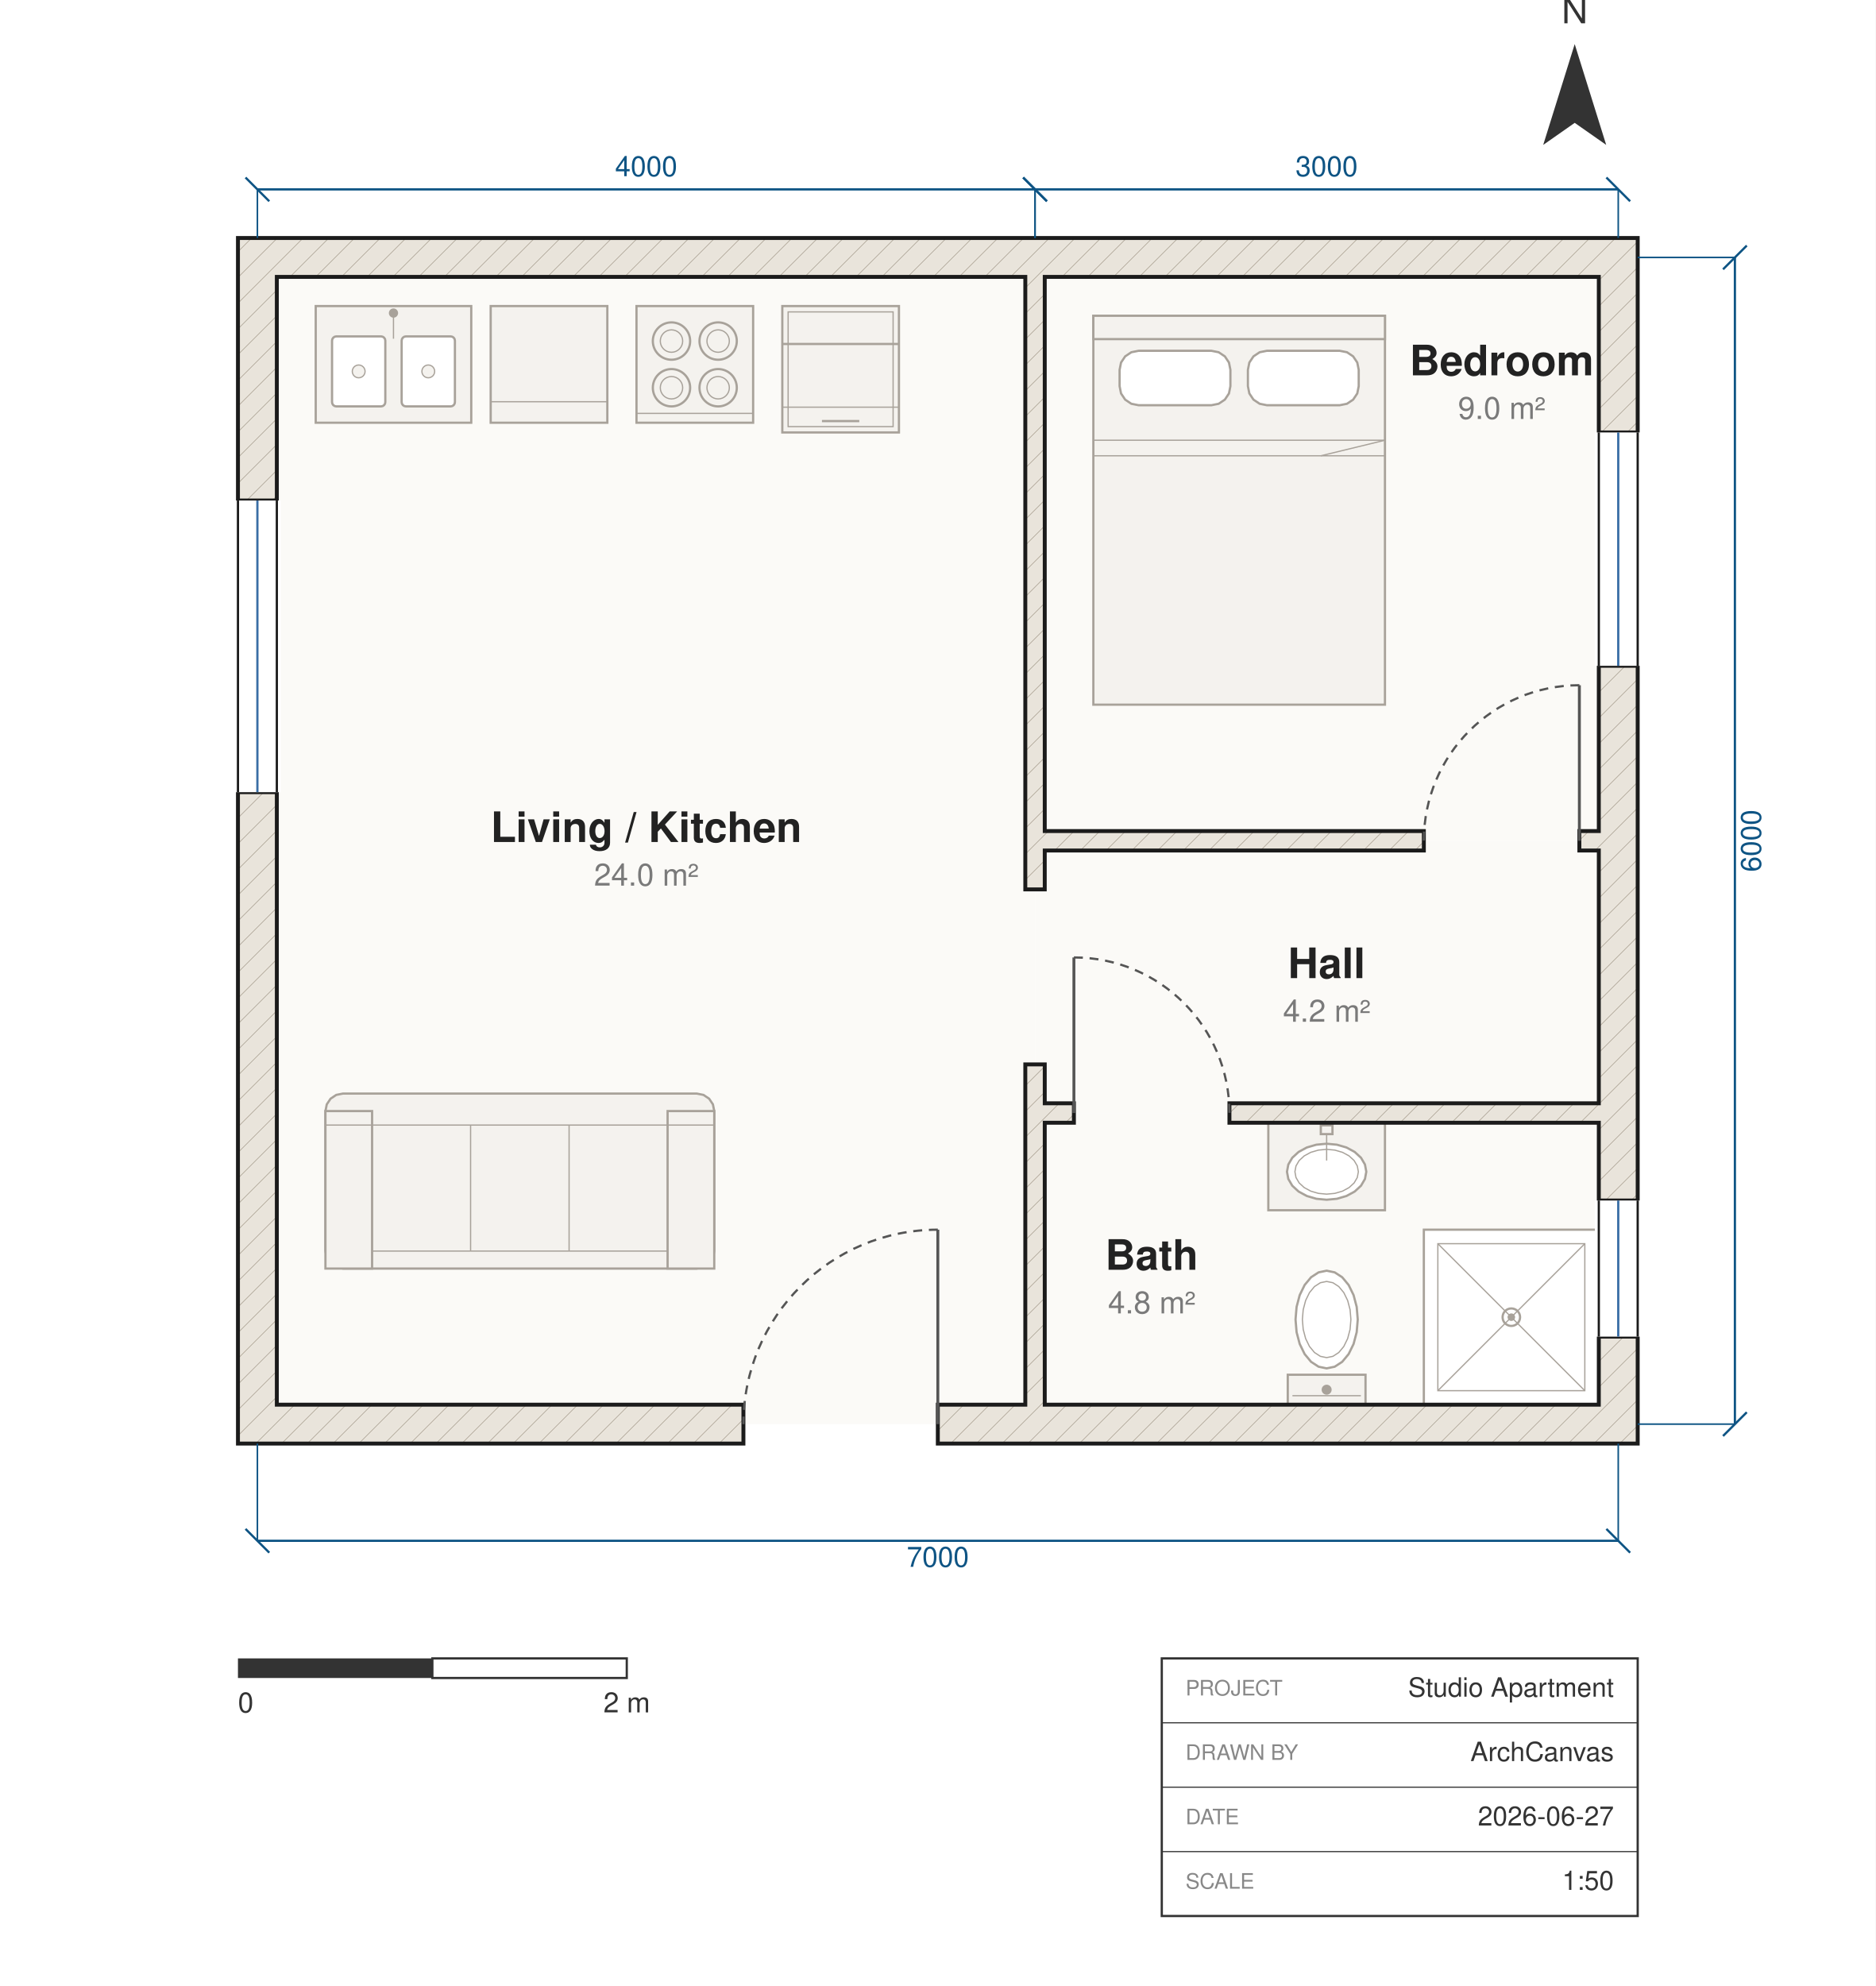
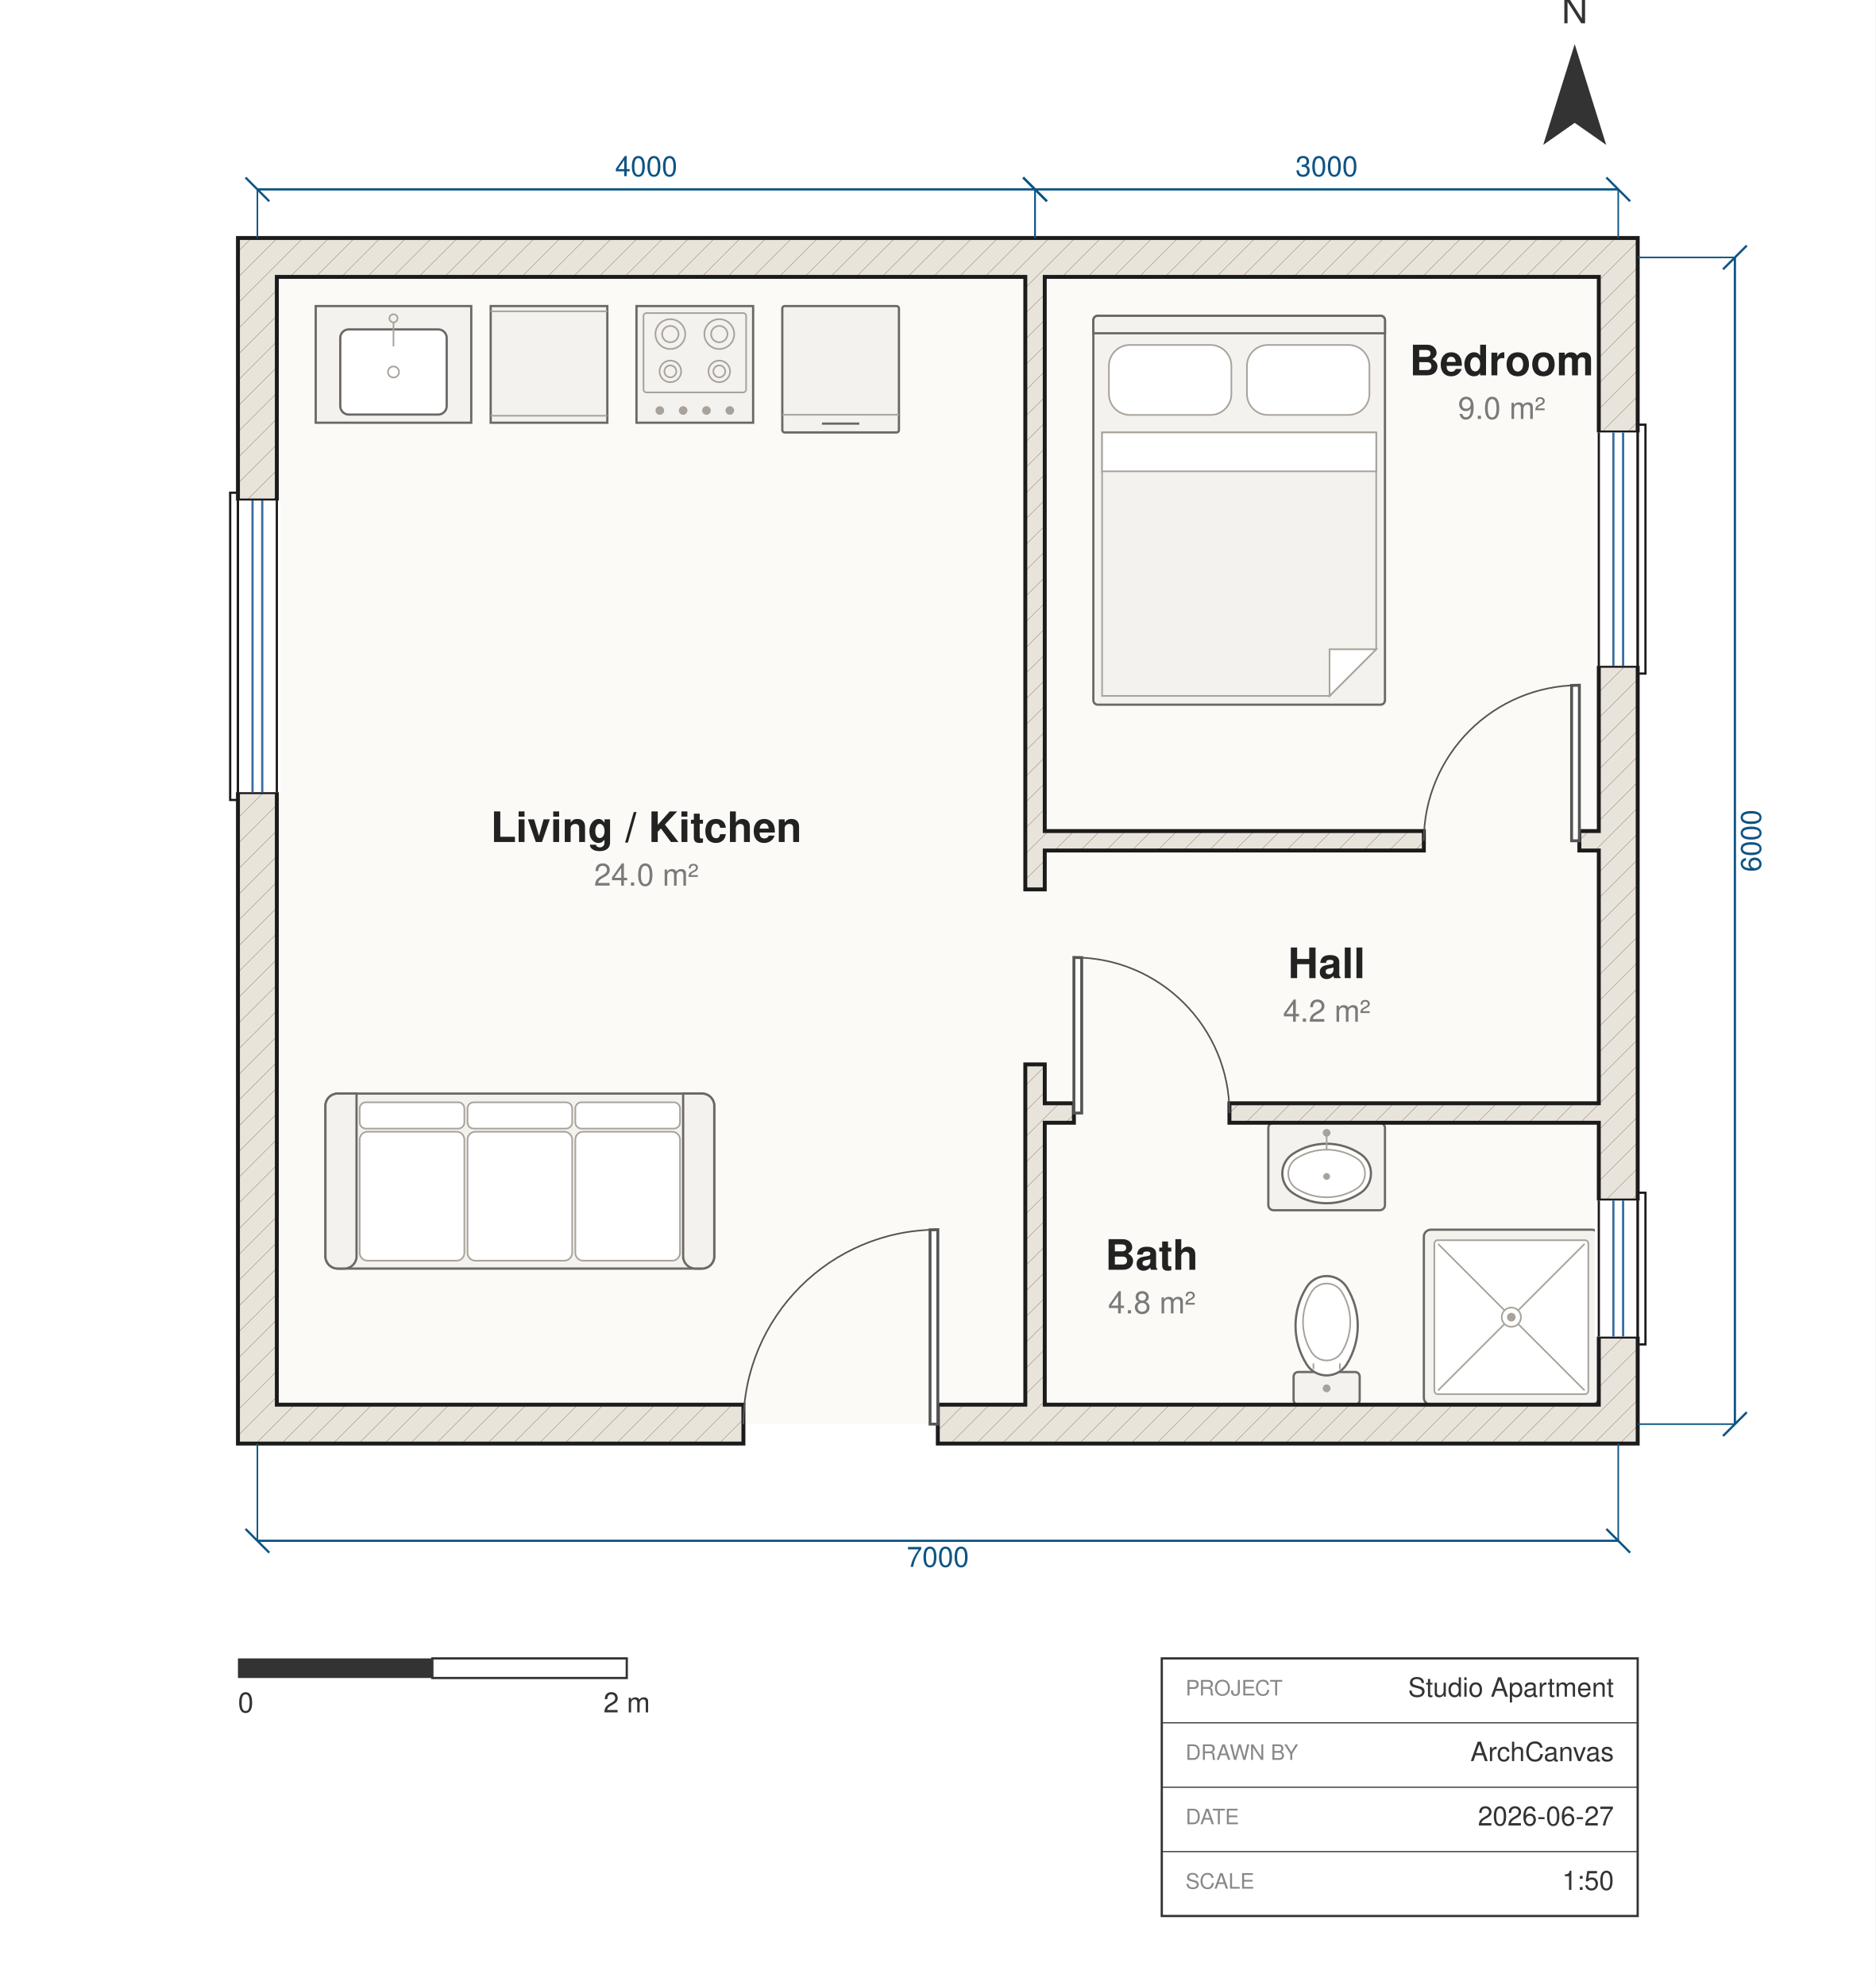
<svg xmlns="http://www.w3.org/2000/svg" viewBox="-1324 -1324 9648 10213.6" font-family="Helvetica, Arial, sans-serif">
  <defs>
    <pattern id="poche" patternUnits="userSpaceOnUse" width="93.6" height="93.6" patternTransform="rotate(45)">
      <rect width="93.6" height="93.6" fill="#e9e4db" />
      <line x1="0" y1="0" x2="0" y2="93.6" stroke="#b9b1a4" stroke-width="8.06" />
    </pattern>
  </defs>
  <rect x="-1324" y="-1324" width="9648" height="10213.6" fill="#ffffff" />
  <g id="A-FLOR">
    <polygon points="0,0 4000,0 4000,6000 0,6000" fill="#fbfaf7" />
    <polygon points="4000,0 7000,0 7000,3000 4000,3000" fill="#fbfaf7" />
    <polygon points="4000,3000 7000,3000 7000,4400 4000,4400" fill="#fbfaf7" />
    <polygon points="4000,4400 7000,4400 7000,6000 4000,6000" fill="#fbfaf7" />
  </g>
  <g id="A-FURN">
-     <polygon points="300,250 1100,250 1100,850 300,850" fill="#f4f2ee" stroke="#a8a29a" stroke-width="11.52" />
-     <polygon points="636.08,406 644.47,407.67 651.58,412.42 656.33,419.53 658,427.92 658,744.08 656.33,752.47 651.58,759.58 644.47,764.33 636.08,766 405.92,766 397.53,764.33 390.42,759.58 385.67,752.47 384,744.08 384,427.92 385.67,419.53 390.42,412.42 397.53,407.67 405.92,406" fill="#ffffff" stroke="#a8a29a" stroke-width="11.52" />
-     <circle cx="521" cy="586" r="32.88" fill="#f4f2ee" stroke="#a8a29a" stroke-width="6.34" />
-     <polygon points="994.08,406 1002.47,407.67 1009.58,412.42 1014.33,419.53 1016,427.92 1016,744.08 1014.33,752.47 1009.58,759.58 1002.47,764.33 994.08,766 763.92,766 755.53,764.33 748.42,759.58 743.67,752.47 742,744.08 742,427.92 743.67,419.53 748.42,412.42 755.53,407.67 763.92,406" fill="#ffffff" stroke="#a8a29a" stroke-width="11.52" />
-     <circle cx="879" cy="586" r="32.88" fill="#f4f2ee" stroke="#a8a29a" stroke-width="6.34" />
-     <circle cx="700" cy="286" r="18" fill="#a8a29a" stroke="#a8a29a" stroke-width="11.52" />
-     <line x1="700" y1="286" x2="700" y2="418" stroke="#a8a29a" stroke-width="6.34" />
-     <polygon points="1200,250 1800,250 1800,850 1200,850" fill="#f4f2ee" stroke="#a8a29a" stroke-width="11.52" />
-     <line x1="1200" y1="742" x2="1800" y2="742" stroke="#a8a29a" stroke-width="6.34" />
-     <polygon points="1950,250 2550,250 2550,850 1950,850" fill="#f4f2ee" stroke="#a8a29a" stroke-width="11.52" />
-     <circle cx="2130" cy="430" r="96" fill="none" stroke="#a8a29a" stroke-width="11.52" />
-     <circle cx="2130" cy="430" r="57.6" fill="none" stroke="#a8a29a" stroke-width="6.34" />
-     <circle cx="2130" cy="670" r="96" fill="none" stroke="#a8a29a" stroke-width="11.52" />
-     <circle cx="2130" cy="670" r="57.6" fill="none" stroke="#a8a29a" stroke-width="6.34" />
-     <circle cx="2370" cy="430" r="96" fill="none" stroke="#a8a29a" stroke-width="11.52" />
-     <circle cx="2370" cy="430" r="57.6" fill="none" stroke="#a8a29a" stroke-width="6.34" />
-     <circle cx="2370" cy="670" r="96" fill="none" stroke="#a8a29a" stroke-width="11.52" />
-     <circle cx="2370" cy="670" r="57.6" fill="none" stroke="#a8a29a" stroke-width="6.34" />
-     <line x1="1950" y1="802" x2="2550" y2="802" stroke="#a8a29a" stroke-width="6.34" />
-     <polygon points="2700,250 3300,250 3300,900 2700,900" fill="#f4f2ee" stroke="#a8a29a" stroke-width="11.52" />
-     <polygon points="2730,280 3270,280 3270,870 2730,870" fill="none" stroke="#a8a29a" stroke-width="6.34" />
-     <line x1="2700" y1="770" x2="3300" y2="770" stroke="#a8a29a" stroke-width="6.34" />
-     <line x1="2700" y1="445" x2="3300" y2="445" stroke="#a8a29a" stroke-width="11.52" />
-     <line x1="2904" y1="841.5" x2="3096" y2="841.5" stroke="#a8a29a" stroke-width="11.52" />
-     <polygon points="2260,4300 2294.44,4306.85 2323.64,4326.36 2343.15,4355.56 2350,4390 2350,5110 2343.15,5144.44 2323.64,5173.64 2294.44,5193.15 2260,5200 440,5200 405.56,5193.15 376.36,5173.64 356.85,5144.44 350,5110 350,4390 356.85,4355.56 376.36,4326.36 405.56,4306.85 440,4300" fill="#f4f2ee" stroke="#a8a29a" stroke-width="11.52" />
-     <polygon points="350,4390 590,4390 590,5200 350,5200" fill="#f4f2ee" stroke="#a8a29a" stroke-width="11.52" />
-     <polygon points="2110,4390 2350,4390 2350,5200 2110,5200" fill="#f4f2ee" stroke="#a8a29a" stroke-width="11.52" />
-     <line x1="350" y1="4462" x2="2350" y2="4462" stroke="#a8a29a" stroke-width="6.34" />
-     <line x1="1096.67" y1="4462" x2="1096.67" y2="5110" stroke="#a8a29a" stroke-width="6.34" />
-     <line x1="1603.33" y1="4462" x2="1603.33" y2="5110" stroke="#a8a29a" stroke-width="6.34" />
-     <line x1="590" y1="5110" x2="2110" y2="5110" stroke="#a8a29a" stroke-width="6.34" />
-     <polygon points="4300,300 5800,300 5800,2300 4300,2300" fill="#f4f2ee" stroke="#a8a29a" stroke-width="11.52" />
-     <polygon points="4300,300 5800,300 5800,420 4300,420" fill="#f4f2ee" stroke="#a8a29a" stroke-width="11.52" />
-     <polygon points="4907,480 4944.5,487.46 4976.3,508.7 4997.54,540.5 5005,578 5005,662 4997.54,699.5 4976.3,731.3 4944.5,752.54 4907,760 4533,760 4495.5,752.54 4463.7,731.3 4442.46,699.5 4435,662 4435,578 4442.46,540.5 4463.7,508.7 4495.5,487.46 4533,480" fill="#ffffff" stroke="#a8a29a" stroke-width="11.52" />
-     <polygon points="5567,480 5604.5,487.46 5636.3,508.7 5657.54,540.5 5665,578 5665,662 5657.54,699.5 5636.3,731.3 5604.5,752.54 5567,760 5193,760 5155.5,752.54 5123.7,731.3 5102.46,699.5 5095,662 5095,578 5102.46,540.5 5123.7,508.7 5155.5,487.46 5193,480" fill="#ffffff" stroke="#a8a29a" stroke-width="11.52" />
-     <line x1="4300" y1="940" x2="5800" y2="940" stroke="#a8a29a" stroke-width="6.34" />
-     <line x1="4300" y1="1020" x2="5800" y2="1020" stroke="#a8a29a" stroke-width="6.34" />
-     <line x1="5800" y1="940" x2="5470" y2="1020" stroke="#a8a29a" stroke-width="6.34" />
-     <polygon points="6000,5000 6900,5000 6900,5900 6000,5900" fill="#ffffff" stroke="#a8a29a" stroke-width="11.52" />
-     <polygon points="6072,5072 6828,5072 6828,5828 6072,5828" fill="#ffffff" stroke="#a8a29a" stroke-width="6.34" />
-     <line x1="6072" y1="5072" x2="6828" y2="5828" stroke="#a8a29a" stroke-width="6.34" />
-     <line x1="6828" y1="5072" x2="6072" y2="5828" stroke="#a8a29a" stroke-width="6.34" />
-     <circle cx="6450" cy="5450" r="45" fill="none" stroke="#a8a29a" stroke-width="11.52" />
-     <circle cx="6450" cy="5450" r="16.2" fill="#a8a29a" stroke="#a8a29a" stroke-width="6.34" />
-     <polygon points="5200,4450 5800,4450 5800,4900 5200,4900" fill="#f4f2ee" stroke="#a8a29a" stroke-width="11.52" />
-     <polygon points="5704,4702 5697.05,4739.27 5676.67,4774 5644.25,4803.82 5602,4826.71 5552.8,4841.09 5500,4846 5447.2,4841.09 5398,4826.71 5355.75,4803.82 5323.33,4774 5302.95,4739.27 5296,4702 5302.95,4664.73 5323.33,4630 5355.75,4600.18 5398,4577.29 5447.2,4562.91 5500,4558 5552.8,4562.91 5602,4577.29 5644.25,4600.18 5676.67,4630 5697.05,4664.73" fill="#ffffff" stroke="#a8a29a" stroke-width="11.52" />
-     <polygon points="5663.2,4702 5657.64,4731.82 5641.34,4759.6 5615.4,4783.46 5581.6,4801.77 5542.24,4813.27 5500,4817.2 5457.76,4813.27 5418.4,4801.77 5384.6,4783.46 5358.66,4759.6 5342.36,4731.82 5336.8,4702 5342.36,4672.18 5358.66,4644.4 5384.6,4620.54 5418.4,4602.23 5457.76,4590.73 5500,4586.8 5542.24,4590.73 5581.6,4602.23 5615.4,4620.54 5641.34,4644.4 5657.64,4672.18" fill="#ffffff" stroke="#a8a29a" stroke-width="6.34" />
-     <polygon points="5470,4463.5 5530,4463.5 5530,4508.5 5470,4508.5" fill="#f4f2ee" stroke="#a8a29a" stroke-width="11.52" />
-     <line x1="5500" y1="4508.5" x2="5500" y2="4644.4" stroke="#a8a29a" stroke-width="6.34" />
-     <polygon points="5700,5900 5300,5900 5300,5746 5700,5746" fill="#f4f2ee" stroke="#a8a29a" stroke-width="11.52" />
-     <line x1="5676" y1="5853.8" x2="5324" y2="5853.8" stroke="#a8a29a" stroke-width="6.34" />
-     <polygon points="5340,5462.08 5345.45,5397.08 5361.44,5336.5 5386.86,5284.48 5420,5244.57 5458.59,5219.48 5500,5210.92 5541.41,5219.48 5580,5244.57 5613.14,5284.48 5638.56,5336.5 5654.55,5397.08 5660,5462.08 5654.55,5527.08 5638.56,5587.66 5613.14,5639.68 5580,5679.59 5541.41,5704.68 5500,5713.24 5458.59,5704.68 5420,5679.59 5386.86,5639.68 5361.44,5587.66 5345.45,5527.08" fill="#ffffff" stroke="#a8a29a" stroke-width="11.52" />
-     <polygon points="5375.2,5462.08 5379.45,5411.38 5391.92,5364.13 5411.75,5323.55 5437.6,5292.42 5467.7,5272.85 5500,5266.18 5532.3,5272.85 5562.4,5292.42 5588.25,5323.55 5608.08,5364.13 5620.55,5411.38 5624.8,5462.08 5620.55,5512.78 5608.08,5560.03 5588.25,5600.61 5562.4,5631.74 5532.3,5651.31 5500,5657.98 5467.7,5651.31 5437.6,5631.74 5411.75,5600.61 5391.92,5560.03 5379.45,5512.78" fill="#ffffff" stroke="#a8a29a" stroke-width="6.34" />
-     <circle cx="5500" cy="5823" r="20" fill="#a8a29a" stroke="#a8a29a" stroke-width="11.52" />
+     <polygon points="300,250 1100,250 1100,850 300,850" fill="#f4f2ee" stroke="#6c6864" stroke-width="11.52" />
+     <path d="M 470.05,370 L 929.95,370 A 43.8 43.8 0 0 1 973.75,413.8 L 973.75,764.2 A 43.8 43.8 0 0 1 929.95,808 L 470.05,808 A 43.8 43.8 0 0 1 426.25,764.2 L 426.25,413.8 A 43.8 43.8 0 0 1 470.05,370 Z" fill="#ffffff" stroke="#6c6864" stroke-width="11.52" />
+     <circle cx="700" cy="589" r="28.47" fill="#ffffff" stroke="#a8a29a" stroke-width="8.32" />
+     <circle cx="700" cy="313" r="21" fill="none" stroke="#a8a29a" stroke-width="8.32" />
+     <line x1="700" y1="334" x2="700" y2="457.6" stroke="#a8a29a" stroke-width="8.32" />
+     <polygon points="1200,250 1800,250 1800,850 1200,850" fill="#f4f2ee" stroke="#6c6864" stroke-width="11.52" />
+     <line x1="1200" y1="277" x2="1800" y2="277" stroke="#a8a29a" stroke-width="8.32" />
+     <line x1="1200" y1="814" x2="1800" y2="814" stroke="#a8a29a" stroke-width="8.32" />
+     <polygon points="1950,250 2550,250 2550,850 1950,850" fill="#f4f2ee" stroke="#6c6864" stroke-width="11.52" />
+     <path d="M 2001,286 L 2499,286 A 15 15 0 0 1 2514,301 L 2514,679 A 15 15 0 0 1 2499,694 L 2001,694 A 15 15 0 0 1 1986,679 L 1986,301 A 15 15 0 0 1 2001,286 Z" fill="none" stroke="#a8a29a" stroke-width="8.32" />
+     <circle cx="2124.12" cy="394.12" r="76.7" fill="none" stroke="#a8a29a" stroke-width="8.32" />
+     <circle cx="2124.12" cy="394.12" r="42.19" fill="none" stroke="#a8a29a" stroke-width="8.32" />
+     <circle cx="2375.88" cy="394.12" r="76.7" fill="none" stroke="#a8a29a" stroke-width="8.32" />
+     <circle cx="2375.88" cy="394.12" r="42.19" fill="none" stroke="#a8a29a" stroke-width="8.32" />
+     <circle cx="2124.12" cy="585.88" r="55.61" fill="none" stroke="#a8a29a" stroke-width="8.32" />
+     <circle cx="2124.12" cy="585.88" r="30.59" fill="none" stroke="#a8a29a" stroke-width="8.32" />
+     <circle cx="2375.88" cy="585.88" r="55.61" fill="none" stroke="#a8a29a" stroke-width="8.32" />
+     <circle cx="2375.88" cy="585.88" r="30.59" fill="none" stroke="#a8a29a" stroke-width="8.32" />
+     <circle cx="2070" cy="787" r="18" fill="#a8a29a" stroke="#a8a29a" stroke-width="8.32" />
+     <circle cx="2190" cy="787" r="18" fill="#a8a29a" stroke="#a8a29a" stroke-width="8.32" />
+     <circle cx="2310" cy="787" r="18" fill="#a8a29a" stroke="#a8a29a" stroke-width="8.32" />
+     <circle cx="2430" cy="787" r="18" fill="#a8a29a" stroke="#a8a29a" stroke-width="8.32" />
+     <path d="M 2712,250 L 3288,250 A 12 12 0 0 1 3300,262 L 3300,888 A 12 12 0 0 1 3288,900 L 2712,900 A 12 12 0 0 1 2700,888 L 2700,262 A 12 12 0 0 1 2712,250 Z" fill="#f4f2ee" stroke="#6c6864" stroke-width="11.52" />
+     <line x1="2700" y1="809" x2="3300" y2="809" stroke="#a8a29a" stroke-width="8.32" />
+     <line x1="2904" y1="854.5" x2="3096" y2="854.5" stroke="#6c6864" stroke-width="11.52" />
+     <path d="M 413,4300 L 2287,4300 A 63 63 0 0 1 2350,4363 L 2350,5137 A 63 63 0 0 1 2287,5200 L 413,5200 A 63 63 0 0 1 350,5137 L 350,4363 A 63 63 0 0 1 413,4300 Z" fill="#f4f2ee" stroke="#6c6864" stroke-width="11.52" />
+     <path d="M 413,4300 L 510,4300 L 510,5137 A 63 63 0 0 1 447,5200 L 413,5200 A 63 63 0 0 1 350,5137 L 350,4363 A 63 63 0 0 1 413,4300 Z" fill="#f4f2ee" stroke="#6c6864" stroke-width="11.52" />
+     <path d="M 2190,4300 L 2287,4300 A 63 63 0 0 1 2350,4363 L 2350,5137 A 63 63 0 0 1 2287,5200 L 2253,5200 A 63 63 0 0 1 2190,5137 L 2190,4300 Z" fill="#f4f2ee" stroke="#6c6864" stroke-width="11.52" />
+     <path d="M 557.7,4345 L 1033.1,4345 A 31.5 31.5 0 0 1 1064.6,4376.5 L 1064.6,4448.5 A 31.5 31.5 0 0 1 1033.1,4480 L 557.7,4480 A 31.5 31.5 0 0 1 526.2,4448.5 L 526.2,4376.5 A 31.5 31.5 0 0 1 557.7,4345 Z" fill="#ffffff" stroke="#a8a29a" stroke-width="8.32" />
+     <path d="M 1112.3,4345 L 1587.7,4345 A 31.5 31.5 0 0 1 1619.2,4376.5 L 1619.2,4448.5 A 31.5 31.5 0 0 1 1587.7,4480 L 1112.3,4480 A 31.5 31.5 0 0 1 1080.8,4448.5 L 1080.8,4376.5 A 31.5 31.5 0 0 1 1112.3,4345 Z" fill="#ffffff" stroke="#a8a29a" stroke-width="8.32" />
+     <path d="M 1666.9,4345 L 2142.3,4345 A 31.5 31.5 0 0 1 2173.8,4376.5 L 2173.8,4448.5 A 31.5 31.5 0 0 1 2142.3,4480 L 1666.9,4480 A 31.5 31.5 0 0 1 1635.4,4448.5 L 1635.4,4376.5 A 31.5 31.5 0 0 1 1666.9,4345 Z" fill="#ffffff" stroke="#a8a29a" stroke-width="8.32" />
+     <path d="M 566.7,4496.2 L 1024.1,4496.2 A 40.5 40.5 0 0 1 1064.6,4536.7 L 1064.6,5119 A 40.5 40.5 0 0 1 1024.1,5159.5 L 566.7,5159.5 A 40.5 40.5 0 0 1 526.2,5119 L 526.2,4536.7 A 40.5 40.5 0 0 1 566.7,4496.2 Z" fill="#ffffff" stroke="#a8a29a" stroke-width="8.32" />
+     <path d="M 1121.3,4496.2 L 1578.7,4496.2 A 40.5 40.5 0 0 1 1619.2,4536.7 L 1619.2,5119 A 40.5 40.5 0 0 1 1578.7,5159.5 L 1121.3,5159.5 A 40.5 40.5 0 0 1 1080.8,5119 L 1080.8,4536.7 A 40.5 40.5 0 0 1 1121.3,4496.2 Z" fill="#ffffff" stroke="#a8a29a" stroke-width="8.32" />
+     <path d="M 1675.9,4496.2 L 2133.3,4496.2 A 40.5 40.5 0 0 1 2173.8,4536.7 L 2173.8,5119 A 40.5 40.5 0 0 1 2133.3,5159.5 L 1675.9,5159.5 A 40.5 40.5 0 0 1 1635.4,5119 L 1635.4,4536.7 A 40.5 40.5 0 0 1 1675.9,4496.2 Z" fill="#ffffff" stroke="#a8a29a" stroke-width="8.32" />
+     <path d="M 4322.5,300 L 5777.5,300 A 22.5 22.5 0 0 1 5800,322.5 L 5800,2277.5 A 22.5 22.5 0 0 1 5777.5,2300 L 4322.5,2300 A 22.5 22.5 0 0 1 4300,2277.5 L 4300,322.5 A 22.5 22.5 0 0 1 4322.5,300 Z" fill="#f4f2ee" stroke="#6c6864" stroke-width="11.52" />
+     <path d="M 4322.5,300 L 5777.5,300 A 22.5 22.5 0 0 1 5800,322.5 L 5800,390 L 4300,390 L 4300,322.5 A 22.5 22.5 0 0 1 4322.5,300 Z" fill="#f4f2ee" stroke="#6c6864" stroke-width="11.52" />
+     <path d="M 4488,450 L 4902,450 A 108 108 0 0 1 5010,558 L 5010,702 A 108 108 0 0 1 4902,810 L 4488,810 A 108 108 0 0 1 4380,702 L 4380,558 A 108 108 0 0 1 4488,450 Z" fill="#ffffff" stroke="#a8a29a" stroke-width="8.32" />
+     <path d="M 5198,450 L 5612,450 A 108 108 0 0 1 5720,558 L 5720,702 A 108 108 0 0 1 5612,810 L 5198,810 A 108 108 0 0 1 5090,702 L 5090,558 A 108 108 0 0 1 5198,450 Z" fill="#ffffff" stroke="#a8a29a" stroke-width="8.32" />
+     <polygon points="4345,900 5755,900 5755,2015 5515,2255 4345,2255" fill="#f4f2ee" stroke="#a8a29a" stroke-width="8.32" />
+     <polygon points="4345,900 5755,900 5755,1100 4345,1100" fill="#ffffff" stroke="#a8a29a" stroke-width="8.32" />
+     <polygon points="5755,2015 5515,2255 5515,2015" fill="#ffffff" stroke="#a8a29a" stroke-width="8.32" />
+     <path d="M 6036,5000 L 6864,5000 A 36 36 0 0 1 6900,5036 L 6900,5864 A 36 36 0 0 1 6864,5900 L 6036,5900 A 36 36 0 0 1 6000,5864 L 6000,5036 A 36 36 0 0 1 6036,5000 Z" fill="#f4f2ee" stroke="#6c6864" stroke-width="11.52" />
+     <path d="M 6072,5054 L 6828,5054 A 18 18 0 0 1 6846,5072 L 6846,5828 A 18 18 0 0 1 6828,5846 L 6072,5846 A 18 18 0 0 1 6054,5828 L 6054,5072 A 18 18 0 0 1 6072,5054 Z" fill="#ffffff" stroke="#a8a29a" stroke-width="8.32" />
+     <line x1="6073.09" y1="5073.09" x2="6415" y2="5415" stroke="#a8a29a" stroke-width="8.32" />
+     <line x1="6826.91" y1="5073.09" x2="6485" y2="5415" stroke="#a8a29a" stroke-width="8.32" />
+     <line x1="6826.91" y1="5826.91" x2="6485" y2="5485" stroke="#a8a29a" stroke-width="8.32" />
+     <line x1="6073.09" y1="5826.91" x2="6415" y2="5485" stroke="#a8a29a" stroke-width="8.32" />
+     <circle cx="6450" cy="5450" r="49.5" fill="none" stroke="#a8a29a" stroke-width="8.32" />
+     <circle cx="6450" cy="5450" r="18" fill="#a8a29a" stroke="#a8a29a" stroke-width="8.32" />
+     <path d="M 5227,4450 L 5773,4450 A 27 27 0 0 1 5800,4477 L 5800,4873 A 27 27 0 0 1 5773,4900 L 5227,4900 A 27 27 0 0 1 5200,4873 L 5200,4477 A 27 27 0 0 1 5227,4450 Z" fill="#f4f2ee" stroke="#6c6864" stroke-width="11.52" />
+     <path d="M 5728,4711 A 120.17 120.17 0 0 1 5674.79,4810.79 A 313.68 313.68 0 0 1 5325.21,4810.79 A 120.17 120.17 0 0 1 5272,4711 A 120.17 120.17 0 0 1 5325.21,4611.21 A 313.68 313.68 0 0 1 5674.79,4611.21 A 120.17 120.17 0 0 1 5728,4711 Z" fill="#ffffff" stroke="#6c6864" stroke-width="11.52" />
+     <path d="M 5697.4,4711 A 92.52 92.52 0 0 1 5653.63,4789.63 A 291.54 291.54 0 0 1 5346.37,4789.63 A 92.52 92.52 0 0 1 5302.6,4711 A 92.52 92.52 0 0 1 5346.37,4632.37 A 291.54 291.54 0 0 1 5653.63,4632.37 A 92.52 92.52 0 0 1 5697.4,4711 Z" fill="#ffffff" stroke="#a8a29a" stroke-width="8.32" />
+     <circle cx="5500" cy="4501.75" r="15.75" fill="#a8a29a" stroke="#a8a29a" stroke-width="8.32" />
+     <line x1="5500" y1="4501.75" x2="5500" y2="4589.5" stroke="#a8a29a" stroke-width="8.32" />
+     <circle cx="5500" cy="4726.3" r="13.5" fill="#a8a29a" stroke="#a8a29a" stroke-width="8.32" />
+     <path d="M 5646.48,5900 L 5353.52,5900 A 23.52 23.52 0 0 1 5330,5876.48 L 5330,5755.52 A 23.52 23.52 0 0 1 5353.52,5732 L 5646.48,5732 A 23.52 23.52 0 0 1 5670,5755.52 L 5670,5876.48 A 23.52 23.52 0 0 1 5646.48,5900 Z" fill="#f4f2ee" stroke="#6c6864" stroke-width="11.52" />
+     <path d="M 5500,5238.5 A 121.51 121.51 0 0 1 5602.98,5295.52 A 373.97 373.97 0 0 1 5602.98,5692.48 A 121.51 121.51 0 0 1 5500,5749.5 A 121.51 121.51 0 0 1 5397.02,5692.48 A 373.97 373.97 0 0 1 5397.02,5295.52 A 121.51 121.51 0 0 1 5500,5238.5 Z" fill="#ffffff" stroke="#6c6864" stroke-width="11.52" />
+     <path d="M 5500,5276.9 A 91.53 91.53 0 0 1 5577.99,5320.51 A 294.71 294.71 0 0 1 5577.99,5629.09 A 91.53 91.53 0 0 1 5500,5672.7 A 91.53 91.53 0 0 1 5422.01,5629.09 A 294.71 294.71 0 0 1 5422.01,5320.51 A 91.53 91.53 0 0 1 5500,5276.9 Z" fill="#ffffff" stroke="#a8a29a" stroke-width="8.32" />
+     <line x1="5568" y1="5717.18" x2="5568" y2="5687.53" stroke="#a8a29a" stroke-width="8.32" />
+     <line x1="5432" y1="5717.18" x2="5432" y2="5687.53" stroke="#a8a29a" stroke-width="8.32" />
+     <circle cx="5500" cy="5816" r="16" fill="#a8a29a" stroke="#a8a29a" stroke-width="8.32" />
  </g>
  <g id="A-WALL">
    <path d="M -100,-100 L 7100,-100 L 7100,900 L 6900,900 L 6900,100 L 4050,100 L 4050,2950 L 6000,2950 L 6000,3050 L 4050,3050 L 4050,3250 L 3950,3250 L 3950,100 L 100,100 L 100,1250 L -100,1250 Z M -100,2750 L 100,2750 L 100,5900 L 2500,5900 L 2500,6100 L -100,6100 Z M 3500,5900 L 3950,5900 L 3950,4150 L 4050,4150 L 4050,4350 L 4200,4350 L 4200,4450 L 4050,4450 L 4050,5900 L 6900,5900 L 6900,5550 L 7100,5550 L 7100,6100 L 3500,6100 Z M 5000,4350 L 6900,4350 L 6900,3050 L 6800,3050 L 6800,2950 L 6900,2950 L 6900,2100 L 7100,2100 L 7100,4850 L 6900,4850 L 6900,4450 L 5000,4450 Z" fill="url(#poche)" fill-rule="nonzero" />
    <path d="M -100,-100 L 7100,-100 L 7100,900 L 6900,900 L 6900,100 L 4050,100 L 4050,2950 L 6000,2950 L 6000,3050 L 4050,3050 L 4050,3250 L 3950,3250 L 3950,100 L 100,100 L 100,1250 L -100,1250 Z M -100,2750 L 100,2750 L 100,5900 L 2500,5900 L 2500,6100 L -100,6100 Z M 3500,5900 L 3950,5900 L 3950,4150 L 4050,4150 L 4050,4350 L 4200,4350 L 4200,4450 L 4050,4450 L 4050,5900 L 6900,5900 L 6900,5550 L 7100,5550 L 7100,6100 L 3500,6100 Z M 5000,4350 L 6900,4350 L 6900,3050 L 6800,3050 L 6800,2950 L 6900,2950 L 6900,2100 L 7100,2100 L 7100,4850 L 6900,4850 L 6900,4450 L 5000,4450 Z" fill="none" stroke="#1b1b1b" stroke-width="20.16" stroke-linejoin="miter" stroke-miterlimit="4" />
  </g>
  <g id="A-DOOR">
    <polygon points="3500,5900 2500,5900 2500,6100 3500,6100" fill="none" />
-     <line x1="3500" y1="6000" x2="3500" y2="5000" stroke="#555555" stroke-width="14.98" />
-     <path d="M 3500,5000 A 1000 1000 0 0 0 2500,6000" fill="none" stroke="#555555" stroke-width="11.52" stroke-dasharray="46.08 34.56" />
+     <polygon points="3500,6000 3500,5000 3460,5000.8 3460,6000" fill="#ffffff" stroke="#555555" stroke-width="14.98" />
+     <path d="M 3500,5000 A 1000 1000 0 0 0 2500,6000" fill="none" stroke="#555555" stroke-width="8.32" />
    <polygon points="6000,3050 6800,3050 6800,2950 6000,2950" fill="none" />
-     <line x1="6800" y1="3000" x2="6800" y2="2200" stroke="#555555" stroke-width="14.98" />
-     <path d="M 6800,2200 A 800 800 0 0 0 6000,3000" fill="none" stroke="#555555" stroke-width="11.52" stroke-dasharray="46.08 34.56" />
+     <polygon points="6800,3000 6800,2200 6760,2201 6760,3000" fill="#ffffff" stroke="#555555" stroke-width="14.98" />
+     <path d="M 6800,2200 A 800 800 0 0 0 6000,3000" fill="none" stroke="#555555" stroke-width="8.32" />
    <polygon points="4200,4450 5000,4450 5000,4350 4200,4350" fill="none" />
-     <line x1="4200" y1="4400" x2="4200" y2="3600" stroke="#555555" stroke-width="14.98" />
-     <path d="M 4200,3600 A 800 800 0 0 1 5000,4400" fill="none" stroke="#555555" stroke-width="11.52" stroke-dasharray="46.08 34.56" />
+     <polygon points="4200,4400 4200,3600 4240,3601 4240,4400" fill="#ffffff" stroke="#555555" stroke-width="14.98" />
+     <path d="M 4200,3600 A 800 800 0 0 1 5000,4400" fill="none" stroke="#555555" stroke-width="8.32" />
    <polygon points="3950,3250 3950,4150 4050,4150 4050,3250" fill="none" />
  </g>
  <g id="A-GLAZ">
    <polygon points="120.16,2750 120.16,1250 -120.16,1250 -120.16,2750" fill="#ffffff" />
    <line x1="100" y1="2750" x2="100" y2="1250" stroke="#1b1b1b" stroke-width="11.52" />
    <line x1="-100" y1="2750" x2="-100" y2="1250" stroke="#1b1b1b" stroke-width="11.52" />
-     <line x1="0" y1="2750" x2="0" y2="1250" stroke="#3a6ea5" stroke-width="11.52" />
+     <line x1="25" y1="2750" x2="25" y2="1250" stroke="#3a6ea5" stroke-width="11.52" />
+     <line x1="-25" y1="2750" x2="-25" y2="1250" stroke="#3a6ea5" stroke-width="11.52" />
+     <polygon points="-100,2790 -140,2790 -140,1210 -100,1210" fill="none" stroke="#1b1b1b" stroke-width="11.52" />
    <polygon points="6879.84,900 6879.84,2100 7120.16,2100 7120.16,900" fill="#ffffff" />
    <line x1="6900" y1="900" x2="6900" y2="2100" stroke="#1b1b1b" stroke-width="11.52" />
    <line x1="7100" y1="900" x2="7100" y2="2100" stroke="#1b1b1b" stroke-width="11.52" />
-     <line x1="7000" y1="900" x2="7000" y2="2100" stroke="#3a6ea5" stroke-width="11.52" />
+     <line x1="6975" y1="900" x2="6975" y2="2100" stroke="#3a6ea5" stroke-width="11.52" />
+     <line x1="7025" y1="900" x2="7025" y2="2100" stroke="#3a6ea5" stroke-width="11.52" />
+     <polygon points="7100,860 7140,860 7140,2140 7100,2140" fill="none" stroke="#1b1b1b" stroke-width="11.52" />
    <polygon points="6879.84,4850 6879.84,5550 7120.16,5550 7120.16,4850" fill="#ffffff" />
    <line x1="6900" y1="4850" x2="6900" y2="5550" stroke="#1b1b1b" stroke-width="11.52" />
    <line x1="7100" y1="4850" x2="7100" y2="5550" stroke="#1b1b1b" stroke-width="11.52" />
-     <line x1="7000" y1="4850" x2="7000" y2="5550" stroke="#3a6ea5" stroke-width="11.52" />
+     <line x1="6975" y1="4850" x2="6975" y2="5550" stroke="#3a6ea5" stroke-width="11.52" />
+     <line x1="7025" y1="4850" x2="7025" y2="5550" stroke="#3a6ea5" stroke-width="11.52" />
+     <polygon points="7100,4810 7140,4810 7140,5590 7100,5590" fill="none" stroke="#1b1b1b" stroke-width="11.52" />
  </g>
  <g id="A-ANNO-TEXT">
    <text x="2000" y="2956.8" font-size="216" fill="#222222" text-anchor="middle" dominant-baseline="central" font-weight="600">Living / Kitchen</text>
    <text x="2000" y="3194.4" font-size="158.4" fill="#7a7a7a" text-anchor="middle" dominant-baseline="central">24.0 m²</text>
    <text x="6400" y="556.8" font-size="216" fill="#222222" text-anchor="middle" dominant-baseline="central" font-weight="600">Bedroom</text>
    <text x="6400" y="794.4" font-size="158.4" fill="#7a7a7a" text-anchor="middle" dominant-baseline="central">9.0 m²</text>
    <text x="5500" y="3656.8" font-size="216" fill="#222222" text-anchor="middle" dominant-baseline="central" font-weight="600">Hall</text>
    <text x="5500" y="3894.4" font-size="158.4" fill="#7a7a7a" text-anchor="middle" dominant-baseline="central">4.2 m²</text>
    <text x="4600" y="5156.8" font-size="216" fill="#222222" text-anchor="middle" dominant-baseline="central" font-weight="600">Bath</text>
    <text x="4600" y="5394.4" font-size="158.4" fill="#7a7a7a" text-anchor="middle" dominant-baseline="central">4.8 m²</text>
  </g>
  <g id="A-ANNO-DIMS">
    <line x1="4000" y1="-100" x2="4000" y2="-350" stroke="#0E5484" stroke-width="8.06" />
    <line x1="0" y1="-100" x2="0" y2="-350" stroke="#0E5484" stroke-width="8.06" />
    <line x1="4000" y1="-350" x2="0" y2="-350" stroke="#0E5484" stroke-width="11.52" />
    <line x1="3938.91" y1="-411.09" x2="4061.09" y2="-288.91" stroke="#0E5484" stroke-width="11.52" />
    <line x1="-61.09" y1="-411.09" x2="61.09" y2="-288.91" stroke="#0E5484" stroke-width="11.52" />
    <text x="2000" y="-450.8" font-size="144" fill="#0E5484" text-anchor="middle" dominant-baseline="central" transform="rotate(0 2000 -450.8)">4000</text>
    <line x1="7000" y1="-100" x2="7000" y2="-350" stroke="#0E5484" stroke-width="8.06" />
    <line x1="4000" y1="-100" x2="4000" y2="-350" stroke="#0E5484" stroke-width="8.06" />
    <line x1="7000" y1="-350" x2="4000" y2="-350" stroke="#0E5484" stroke-width="11.52" />
    <line x1="6938.91" y1="-411.09" x2="7061.09" y2="-288.91" stroke="#0E5484" stroke-width="11.52" />
    <line x1="3938.91" y1="-411.09" x2="4061.09" y2="-288.91" stroke="#0E5484" stroke-width="11.52" />
    <text x="5500" y="-450.8" font-size="144" fill="#0E5484" text-anchor="middle" dominant-baseline="central" transform="rotate(0 5500 -450.8)">3000</text>
    <line x1="0" y1="6100" x2="0" y2="6600" stroke="#0E5484" stroke-width="8.06" />
    <line x1="7000" y1="6100" x2="7000" y2="6600" stroke="#0E5484" stroke-width="8.06" />
    <line x1="0" y1="6600" x2="7000" y2="6600" stroke="#0E5484" stroke-width="11.52" />
    <line x1="61.09" y1="6661.09" x2="-61.09" y2="6538.91" stroke="#0E5484" stroke-width="11.52" />
    <line x1="7061.09" y1="6661.09" x2="6938.91" y2="6538.91" stroke="#0E5484" stroke-width="11.52" />
    <text x="3500" y="6700.8" font-size="144" fill="#0E5484" text-anchor="middle" dominant-baseline="central" transform="rotate(0 3500 6700.8)">7000</text>
    <line x1="7100" y1="6000" x2="7600" y2="6000" stroke="#0E5484" stroke-width="8.06" />
    <line x1="7100" y1="0" x2="7600" y2="0" stroke="#0E5484" stroke-width="8.06" />
    <line x1="7600" y1="6000" x2="7600" y2="0" stroke="#0E5484" stroke-width="11.52" />
    <line x1="7661.09" y1="5938.91" x2="7538.91" y2="6061.09" stroke="#0E5484" stroke-width="11.52" />
    <line x1="7661.09" y1="-61.09" x2="7538.91" y2="61.09" stroke="#0E5484" stroke-width="11.52" />
    <text x="7700.8" y="3000" font-size="144" fill="#0E5484" text-anchor="middle" dominant-baseline="central" transform="rotate(-90 7700.8 3000)">6000</text>
  </g>
  <g>
    <polygon points="6776,-1097.2 6614,-578.8 6776,-692.2 6938,-578.8" fill="#333333" transform="rotate(0 6776 -773.2)" />
    <text x="6776" y="-1246.96" font-size="187.2" fill="#333333" text-anchor="middle" dominant-baseline="central">N</text>
  </g>
  <g>
    <rect x="-100" y="7204.8" width="1000" height="100.8" fill="#333333" />
    <rect x="900" y="7204.8" width="1000" height="100.8" fill="none" stroke="#333333" stroke-width="11.52" />
    <text x="-100" y="7449.6" font-size="144" fill="#333333" text-anchor="start" dominant-baseline="central">0</text>
    <text x="1900" y="7449.6" font-size="144" fill="#333333" text-anchor="middle" dominant-baseline="central">2 m</text>
  </g>
  <g>
    <rect x="4652" y="7204.8" width="2448" height="1324.8" fill="none" stroke="#333333" stroke-width="11.52" />
    <text x="4774.4" y="7370.4" font-size="109.44" fill="#888888" dominant-baseline="central">PROJECT</text>
    <text x="6977.6" y="7370.4" font-size="136.8" fill="#333333" text-anchor="end" dominant-baseline="central">Studio Apartment</text>
    <text x="4774.4" y="7701.6" font-size="109.44" fill="#888888" dominant-baseline="central">DRAWN BY</text>
    <text x="6977.6" y="7701.6" font-size="136.8" fill="#333333" text-anchor="end" dominant-baseline="central">ArchCanvas</text>
    <line x1="4652" y1="7536" x2="7100" y2="7536" stroke="#333333" stroke-width="5.76" />
    <text x="4774.4" y="8032.8" font-size="109.44" fill="#888888" dominant-baseline="central">DATE</text>
    <text x="6977.6" y="8032.8" font-size="136.8" fill="#333333" text-anchor="end" dominant-baseline="central">2026-06-27</text>
    <line x1="4652" y1="7867.2" x2="7100" y2="7867.2" stroke="#333333" stroke-width="5.76" />
    <text x="4774.4" y="8364" font-size="109.44" fill="#888888" dominant-baseline="central">SCALE</text>
    <text x="6977.6" y="8364" font-size="136.8" fill="#333333" text-anchor="end" dominant-baseline="central">1:50</text>
    <line x1="4652" y1="8198.4" x2="7100" y2="8198.4" stroke="#333333" stroke-width="5.76" />
  </g>
</svg>
